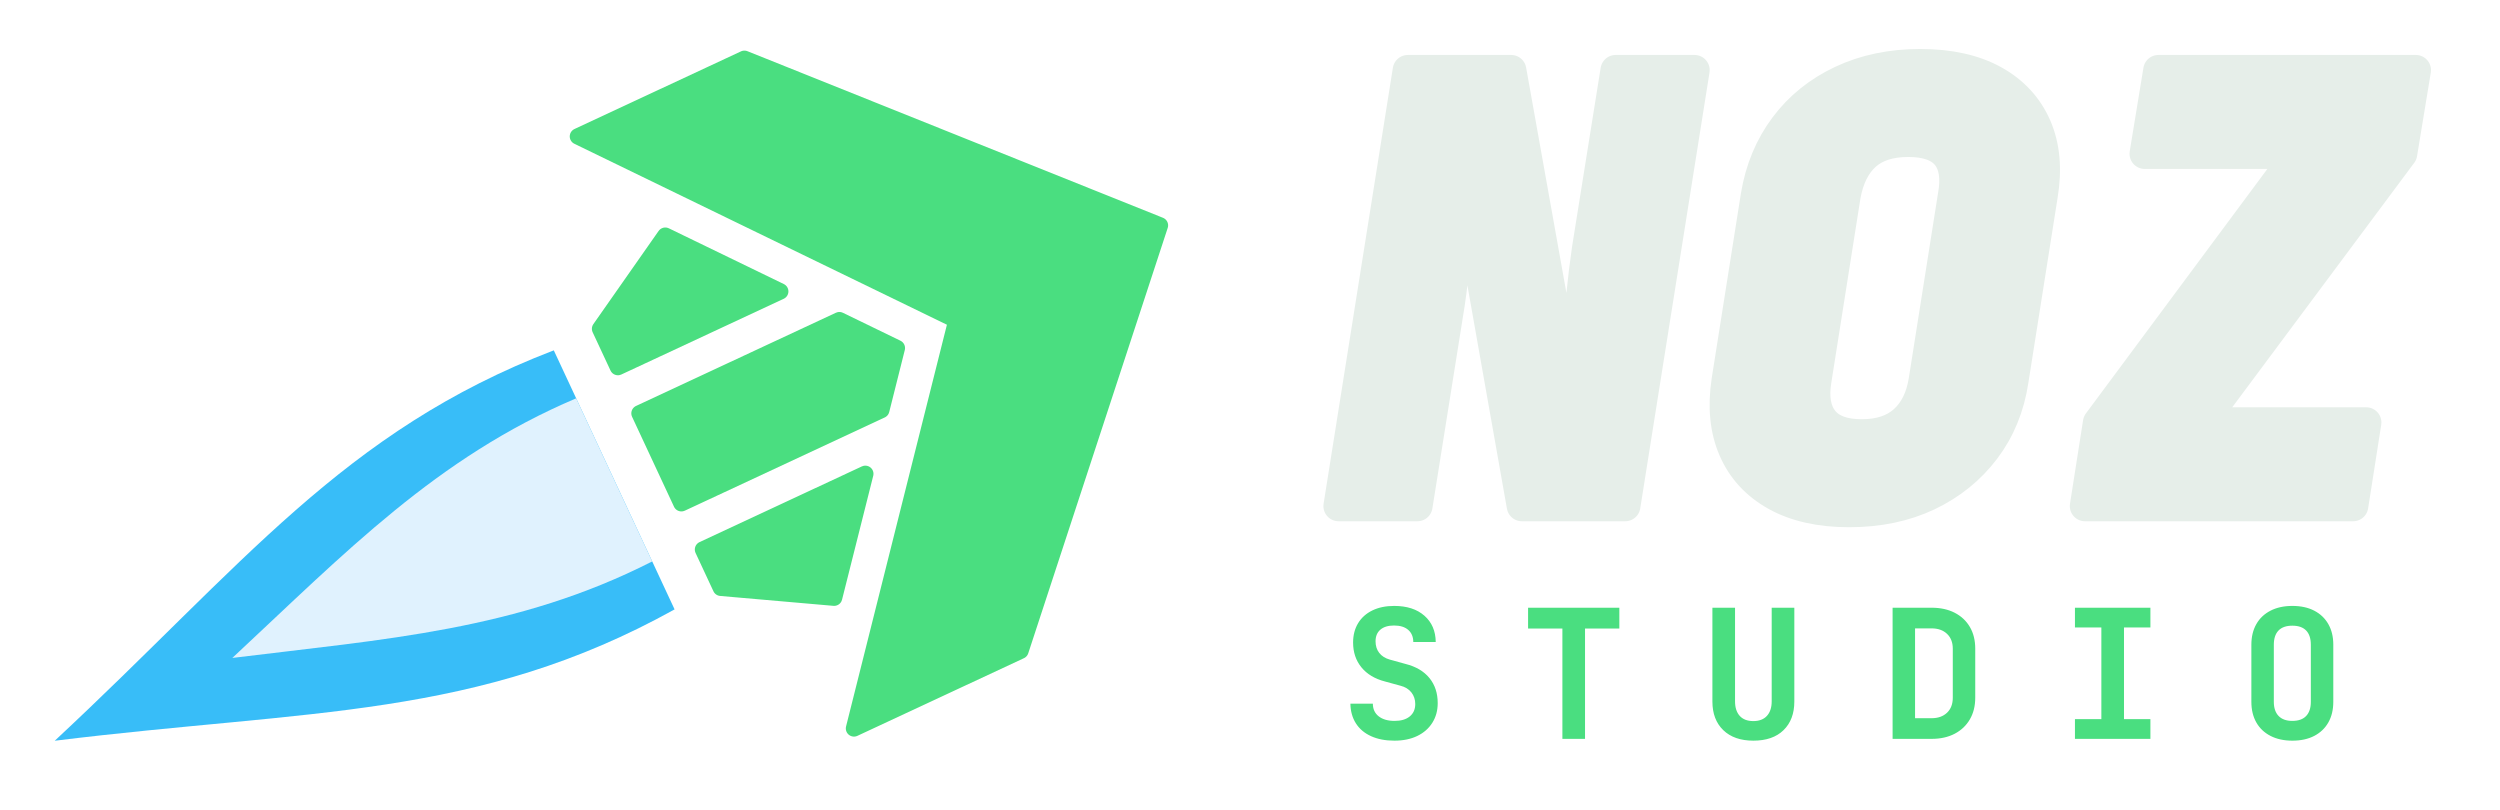
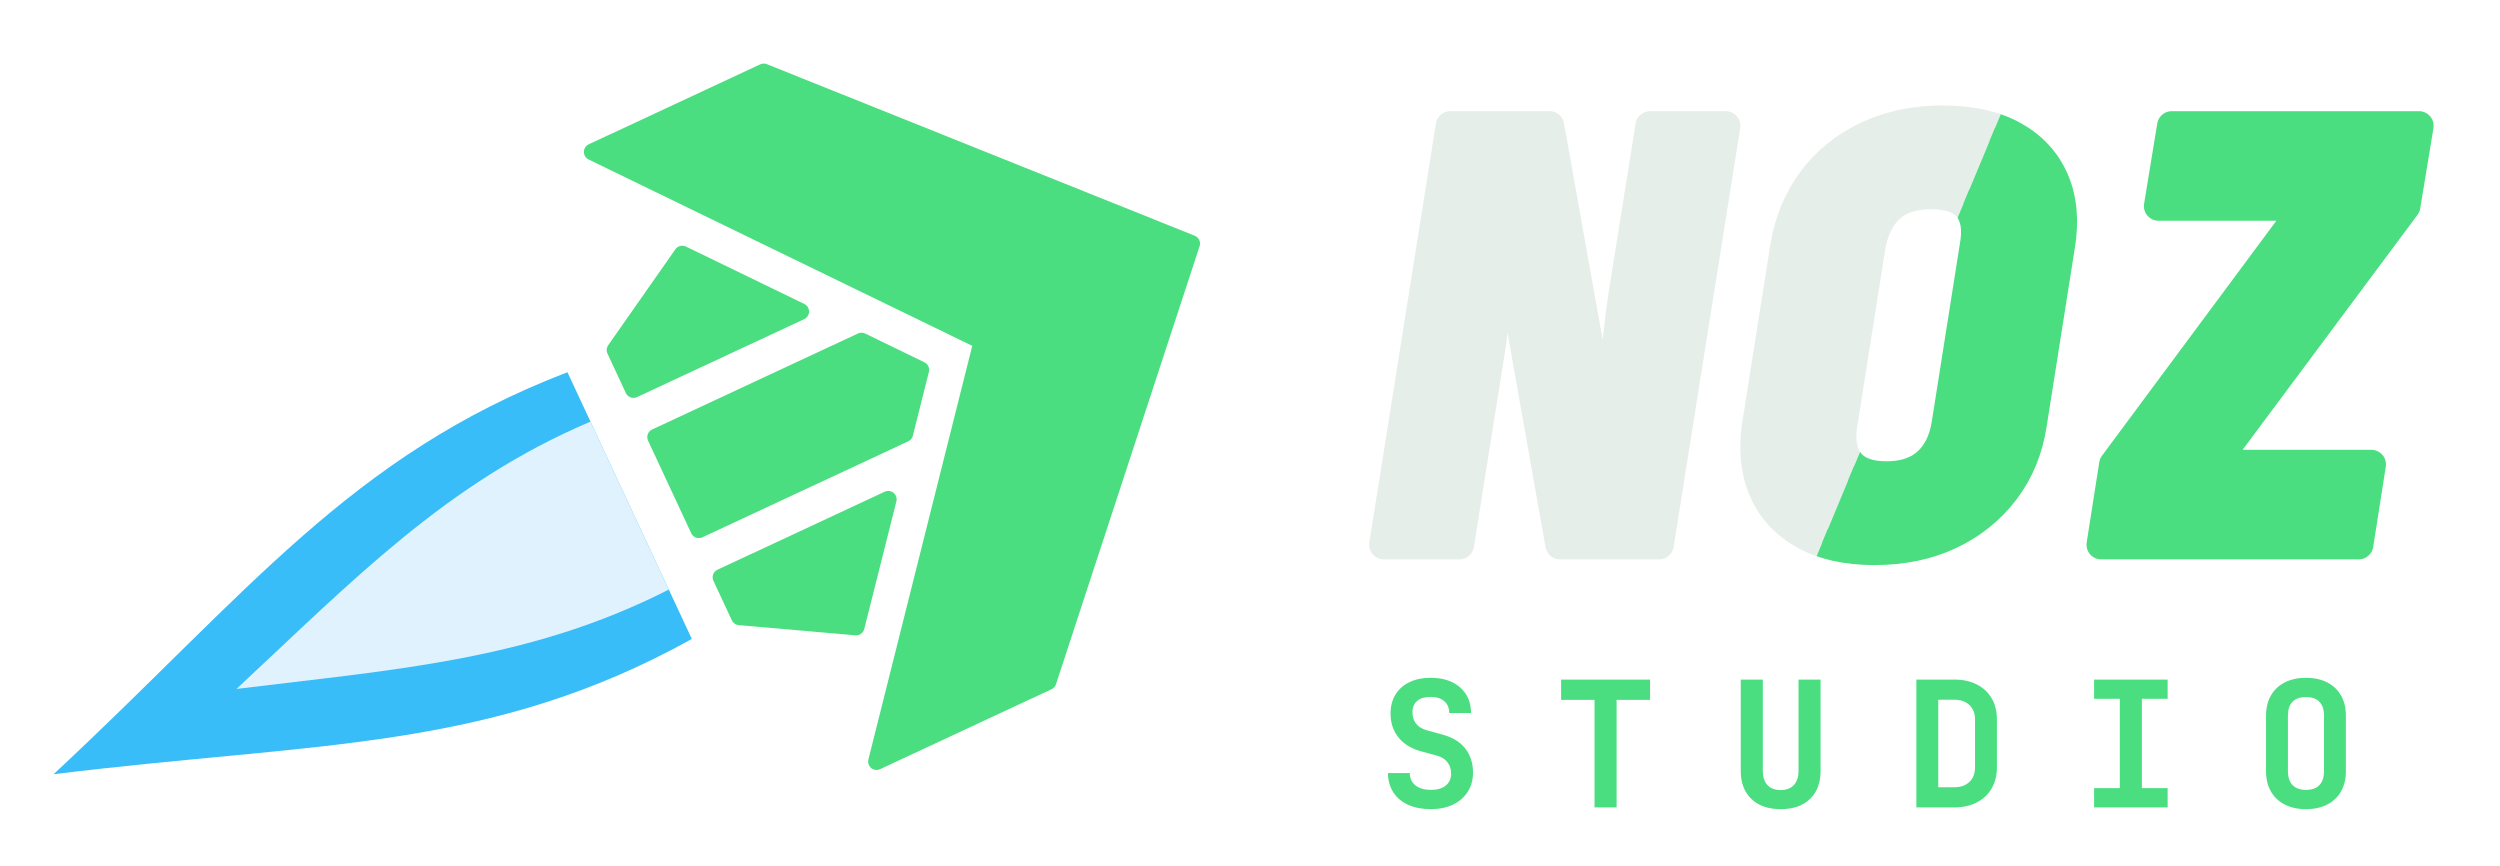
- <svg xmlns="http://www.w3.org/2000/svg" viewBox="-7.63 84.00 493.63 160.00" width="494" height="160" role="img" aria-label="NOZ Studio">
-   <g transform="translate(0.37 93) scale(2.0168) translate(17.90 -12.94)">
+ <svg xmlns="http://www.w3.org/2000/svg" viewBox="-27.61 72.00 513.61 178.00" width="514" height="178" role="img" aria-label="NOZ Studio">
+   <defs>
+     <clipPath id="nzl">
+       <path d="M150 40H406.67L323.33 240H150Z" />
+     </clipPath>
+     <clipPath id="nzr">
+       <path d="M406.67 40H600V240H323.33Z" />
+     </clipPath>
+   </defs>
+   <g transform="translate(-19.61 84) scale(2.1608) translate(17.90 -12.94)">
    <g transform="rotate(-25 50 50)">
      <g transform="translate(37.0 50) scale(0.48 0.2593) translate(-166 -140)">
        <path d="M166 86C120 80 90 110 40 140C90 170 120 200 166 194Z" fill="#38BDF8" />
        <path d="M166 106C135 104 110 122 80 140C110 158 135 176 166 174Z" fill="#E0F2FE" />
      </g>
      <path d="M42.00 40.14L42.00 36.00L51.65 30.43L59.55 40.14Z" fill="#4ADE80" stroke="#4ADE80" stroke-width="1.6" stroke-linejoin="round" />
      <path d="M42.00 54.86L42.00 45.14L63.61 45.14L67.56 50.00L63.61 54.86Z" fill="#4ADE80" stroke="#4ADE80" stroke-width="1.6" stroke-linejoin="round" />
      <path d="M42.00 59.86L59.55 59.86L51.65 69.57L42.00 64.00Z" fill="#4ADE80" stroke="#4ADE80" stroke-width="1.6" stroke-linejoin="round" />
      <path d="M96.00 50.00L66.00 18.00L48.00 18.00L74.00 50.00L48.00 82.00L66.00 82.00Z" fill="#4ADE80" stroke="#4ADE80" stroke-width="1.6" stroke-linejoin="round" />
    </g>
  </g>
-   <path d="M272.26 184L256.69 184L270.38 97.86L290.79 97.86L302.71 164.53Q303.06 160.16 303.53 154.44Q304.01 148.72 304.60 143.00Q305.19 137.27 305.78 133.26L305.78 133.26L311.44 97.86L327.02 97.86L313.33 184L292.91 184L281.11 117.33Q280.88 121.11 280.46 126.30Q280.05 131.49 279.52 136.80Q278.99 142.11 278.28 146.24L278.28 146.24L272.26 184ZM357.57 185.18L357.57 185.18Q348.96 185.18 343.12 181.940Q337.28 178.69 334.74 172.85Q332.20 167.01 333.38 159.22L333.38 159.22L339.16 122.64Q340.46 114.85 344.83 109.01Q349.19 103.17 356.10 99.92Q363 96.68 371.61 96.68L371.61 96.68Q380.35 96.68 386.19 99.92Q392.03 103.17 394.57 109.01Q397.10 114.85 395.80 122.64L395.80 122.64L390.02 159.22Q388.84 167.01 384.42 172.85Q379.99 178.69 373.15 181.94Q366.30 185.18 357.57 185.18ZM360.05 169.84L360.05 169.84Q365.36 169.84 368.43 167.07Q371.50 164.29 372.32 159.22L372.32 159.22L378.10 122.64Q379.05 117.45 376.87 114.73Q374.68 112.02 369.25 112.02L369.25 112.02Q363.83 112.02 360.82 114.73Q357.81 117.45 356.86 122.64L356.86 122.64L351.08 159.22Q350.26 164.29 352.50 167.07Q354.74 169.84 360.05 169.84ZM457.16 184L404.18 184L406.77 167.48L446.18 114.38L415.98 114.38L418.69 97.86L469.55 97.86L466.83 114.38L427.30 167.48L459.75 167.48L457.16 184Z" fill="#E6EEE9" stroke="#E6EEE9" stroke-width="6" stroke-linejoin="round" />
-   <path d="M-269.80 1L-269.80 1Q-277.30 1-282.80-1.50Q-288.30-4-291.25-8.65Q-294.20-13.30-294.30-19.60L-294.30-19.60L-281.80-19.60Q-281.80-15.10-278.55-12.55Q-275.30-10-269.70-10L-269.70-10Q-264.30-10-261.25-12.50Q-258.20-15-258.20-19.40L-258.20-19.40Q-258.20-23.10-260.35-25.85Q-262.50-28.60-266.50-29.60L-266.50-29.60L-274.90-31.90Q-283.50-34.10-288.15-39.80Q-292.80-45.50-292.80-53.60L-292.80-53.60Q-292.80-59.80-290-64.40Q-287.20-69-282.05-71.50Q-276.90-74-269.90-74L-269.90-74Q-259.30-74-253.10-68.55Q-246.90-63.10-246.80-53.90L-246.80-53.90L-259.30-53.90Q-259.30-58.20-262.10-60.65Q-264.90-63.10-270-63.10L-270-63.10Q-274.90-63.10-277.60-60.80Q-280.30-58.50-280.30-54.30L-280.30-54.30Q-280.30-50.50-278.25-47.85Q-276.20-45.20-272.30-44.10L-272.30-44.10L-263.60-41.70Q-254.90-39.50-250.30-33.85Q-245.70-28.20-245.70-19.90L-245.70-19.90Q-245.70-13.70-248.70-8.95Q-251.70-4.20-257.10-1.60Q-262.50 1-269.80 1ZM-163.70 0L-176.30 0L-176.30-61.40L-195.40-61.40L-195.40-73L-144.60-73L-144.60-61.40L-163.70-61.40L-163.70 0ZM-70 1L-70 1Q-80.70 1-86.75-4.85Q-92.80-10.70-92.80-20.80L-92.80-20.80L-92.80-73L-80.20-73L-80.20-20.90Q-80.20-15.70-77.60-12.80Q-75-9.90-70-9.90L-70-9.90Q-65.10-9.90-62.45-12.80Q-59.80-15.70-59.80-20.90L-59.80-20.90L-59.80-73L-47.20-73L-47.20-20.80Q-47.20-10.70-53.20-4.85Q-59.20 1-70 1ZM29.20 0L7.50 0L7.50-73L29.20-73Q36.60-73 42.050-70.20Q47.50-67.40 50.50-62.30Q53.50-57.20 53.50-50.20L53.50-50.20L53.50-22.90Q53.50-16 50.50-10.85Q47.50-5.70 42.05-2.85Q36.60 0 29.20 0L29.20 0ZM20-61.50L20-11.50L29.20-11.50Q34.60-11.50 37.80-14.55Q41-17.60 41-22.90L41-22.90L41-50.20Q41-55.40 37.80-58.45Q34.60-61.50 29.20-61.50L29.20-61.50L20-61.50ZM151 0L109 0L109-11L123.70-11L123.70-62L109-62L109-73L151-73L151-62L136.30-62L136.30-11L151-11L151 0ZM230 1L230 1Q223 1 217.85-1.65Q212.70-4.30 209.95-9.15Q207.20-14 207.20-20.60L207.20-20.60L207.20-52.40Q207.20-59 209.95-63.85Q212.70-68.70 217.85-71.35Q223-74 230-74L230-74Q237.10-74 242.20-71.35Q247.30-68.70 250.05-63.85Q252.80-59 252.80-52.50L252.80-52.50L252.80-20.60Q252.80-14 250.05-9.15Q247.30-4.300 242.20-1.65Q237.10 1 230 1ZM230-10L230-10Q235.10-10 237.70-12.75Q240.30-15.50 240.30-20.60L240.30-20.60L240.30-52.40Q240.30-57.60 237.70-60.30Q235.10-63 230-63L230-63Q224.90-63 222.30-60.30Q219.70-57.60 219.70-52.40L219.70-52.40L219.70-20.60Q219.70-15.50 222.35-12.75Q225-10 230-10Z" fill="#4ADE80" transform="translate(363.5 230) scale(0.355)" />
+   <path d="M272.26 184L256.69 184L270.38 97.86L290.79 97.86L302.71 164.53Q303.06 160.16 303.53 154.44Q304.01 148.72 304.60 143.00Q305.19 137.27 305.78 133.26L305.78 133.26L311.44 97.86L327.02 97.86L313.33 184L292.91 184L281.11 117.33Q280.88 121.11 280.46 126.30Q280.05 131.49 279.52 136.80Q278.99 142.11 278.28 146.24L278.28 146.24L272.26 184ZM357.57 185.18L357.57 185.18Q348.96 185.18 343.12 181.940Q337.28 178.69 334.74 172.85Q332.20 167.01 333.38 159.22L333.38 159.22L339.16 122.64Q340.46 114.85 344.83 109.01Q349.19 103.17 356.10 99.92Q363 96.68 371.61 96.68L371.61 96.68Q380.35 96.68 386.19 99.92Q392.03 103.17 394.57 109.01Q397.10 114.85 395.80 122.64L395.80 122.64L390.02 159.22Q388.84 167.01 384.42 172.85Q379.99 178.69 373.15 181.94Q366.30 185.18 357.57 185.18ZM360.05 169.84L360.05 169.84Q365.36 169.84 368.43 167.07Q371.50 164.29 372.32 159.22L372.32 159.22L378.10 122.64Q379.05 117.45 376.87 114.73Q374.68 112.02 369.25 112.02L369.25 112.02Q363.83 112.02 360.82 114.73Q357.81 117.45 356.86 122.64L356.86 122.64L351.08 159.22Q350.26 164.29 352.50 167.07Q354.74 169.84 360.05 169.84ZM457.16 184L404.18 184L406.77 167.48L446.18 114.38L415.98 114.38L418.69 97.86L469.55 97.86L466.83 114.38L427.30 167.48L459.75 167.48L457.16 184Z" fill="#E6EEE9" stroke="#E6EEE9" stroke-width="6" stroke-linejoin="round" clip-path="url(#nzl)" />
+   <path d="M272.26 184L256.69 184L270.38 97.86L290.79 97.86L302.71 164.53Q303.06 160.16 303.53 154.44Q304.01 148.72 304.60 143.00Q305.19 137.27 305.78 133.26L305.78 133.26L311.44 97.86L327.02 97.86L313.33 184L292.91 184L281.11 117.33Q280.88 121.11 280.46 126.30Q280.05 131.49 279.52 136.80Q278.99 142.11 278.28 146.24L278.28 146.24L272.26 184ZM357.57 185.18L357.57 185.18Q348.96 185.18 343.12 181.940Q337.28 178.69 334.74 172.85Q332.20 167.01 333.38 159.22L333.38 159.22L339.16 122.64Q340.46 114.85 344.83 109.01Q349.19 103.17 356.10 99.92Q363 96.68 371.61 96.68L371.61 96.68Q380.35 96.68 386.19 99.92Q392.03 103.17 394.57 109.01Q397.10 114.85 395.80 122.64L395.80 122.64L390.02 159.22Q388.84 167.01 384.42 172.85Q379.99 178.69 373.15 181.94Q366.30 185.18 357.57 185.18ZM360.05 169.84L360.05 169.84Q365.36 169.84 368.43 167.07Q371.50 164.29 372.32 159.22L372.32 159.22L378.10 122.64Q379.05 117.45 376.87 114.73Q374.68 112.02 369.25 112.02L369.25 112.02Q363.83 112.02 360.82 114.73Q357.81 117.45 356.86 122.64L356.86 122.64L351.08 159.22Q350.26 164.29 352.50 167.07Q354.74 169.84 360.05 169.84ZM457.16 184L404.18 184L406.77 167.48L446.18 114.38L415.98 114.38L418.69 97.86L469.55 97.86L466.83 114.38L427.30 167.48L459.75 167.48L457.16 184Z" fill="#4ADE80" stroke="#4ADE80" stroke-width="6" stroke-linejoin="round" clip-path="url(#nzr)" />
+   <path d="M-269.80 1L-269.80 1Q-277.30 1-282.80-1.50Q-288.30-4-291.25-8.65Q-294.20-13.30-294.30-19.60L-294.30-19.60L-281.80-19.60Q-281.80-15.10-278.55-12.55Q-275.30-10-269.70-10L-269.70-10Q-264.30-10-261.25-12.50Q-258.20-15-258.20-19.40L-258.20-19.40Q-258.20-23.10-260.35-25.85Q-262.50-28.60-266.50-29.60L-266.50-29.60L-274.90-31.90Q-283.50-34.10-288.15-39.80Q-292.80-45.50-292.80-53.60L-292.80-53.60Q-292.80-59.80-290-64.40Q-287.20-69-282.05-71.50Q-276.90-74-269.90-74L-269.90-74Q-259.30-74-253.10-68.55Q-246.90-63.10-246.80-53.90L-246.80-53.90L-259.30-53.90Q-259.30-58.20-262.10-60.65Q-264.90-63.10-270-63.10L-270-63.10Q-274.90-63.10-277.60-60.80Q-280.30-58.50-280.30-54.30L-280.30-54.30Q-280.30-50.50-278.25-47.85Q-276.20-45.20-272.30-44.10L-272.30-44.10L-263.60-41.70Q-254.90-39.50-250.30-33.85Q-245.70-28.20-245.70-19.90L-245.70-19.90Q-245.70-13.70-248.70-8.95Q-251.70-4.20-257.10-1.60Q-262.50 1-269.80 1ZM-163.70 0L-176.30 0L-176.30-61.40L-195.40-61.40L-195.40-73L-144.60-73L-144.60-61.40L-163.70-61.40L-163.70 0ZM-70 1L-70 1Q-80.70 1-86.75-4.85Q-92.80-10.70-92.80-20.80L-92.80-20.80L-92.80-73L-80.20-73L-80.20-20.90Q-80.20-15.70-77.60-12.80Q-75-9.90-70-9.90L-70-9.90Q-65.10-9.90-62.45-12.80Q-59.80-15.70-59.80-20.90L-59.80-20.90L-59.80-73L-47.20-73L-47.20-20.80Q-47.20-10.70-53.20-4.85Q-59.20 1-70 1ZM29.20 0L7.50 0L7.50-73L29.20-73Q36.60-73 42.050-70.20Q47.50-67.40 50.50-62.30Q53.50-57.20 53.50-50.20L53.50-50.20L53.50-22.90Q53.50-16 50.50-10.85Q47.50-5.70 42.05-2.85Q36.60 0 29.20 0L29.20 0ZM20-61.50L20-11.50L29.20-11.50Q34.60-11.50 37.80-14.55Q41-17.60 41-22.90L41-22.90L41-50.20Q41-55.40 37.80-58.45Q34.60-61.50 29.20-61.50L29.20-61.50L20-61.50ZM151 0L109 0L109-11L123.70-11L123.70-62L109-62L109-73L151-73L151-62L136.30-62L136.30-11L151-11L151 0ZM230 1L230 1Q223 1 217.85-1.65Q212.70-4.30 209.95-9.15Q207.20-14 207.20-20.60L207.20-20.60L207.20-52.40Q207.20-59 209.95-63.85Q212.70-68.70 217.85-71.35Q223-74 230-74L230-74Q237.10-74 242.20-71.35Q247.30-68.70 250.05-63.85Q252.80-59 252.80-52.50L252.80-52.50L252.80-20.60Q252.80-14 250.05-9.15Q247.30-4.300 242.20-1.65Q237.10 1 230 1ZM230-10L230-10Q235.10-10 237.70-12.75Q240.30-15.50 240.30-20.60L240.30-20.60L240.30-52.40Q240.30-57.60 237.70-60.30Q235.10-63 230-63L230-63Q224.90-63 222.30-60.30Q219.70-57.60 219.70-52.40L219.70-52.40L219.70-20.60Q219.70-15.50 222.35-12.75Q225-10 230-10Z" fill="#4ADE80" transform="translate(363.5 238) scale(0.36)" />
</svg>
